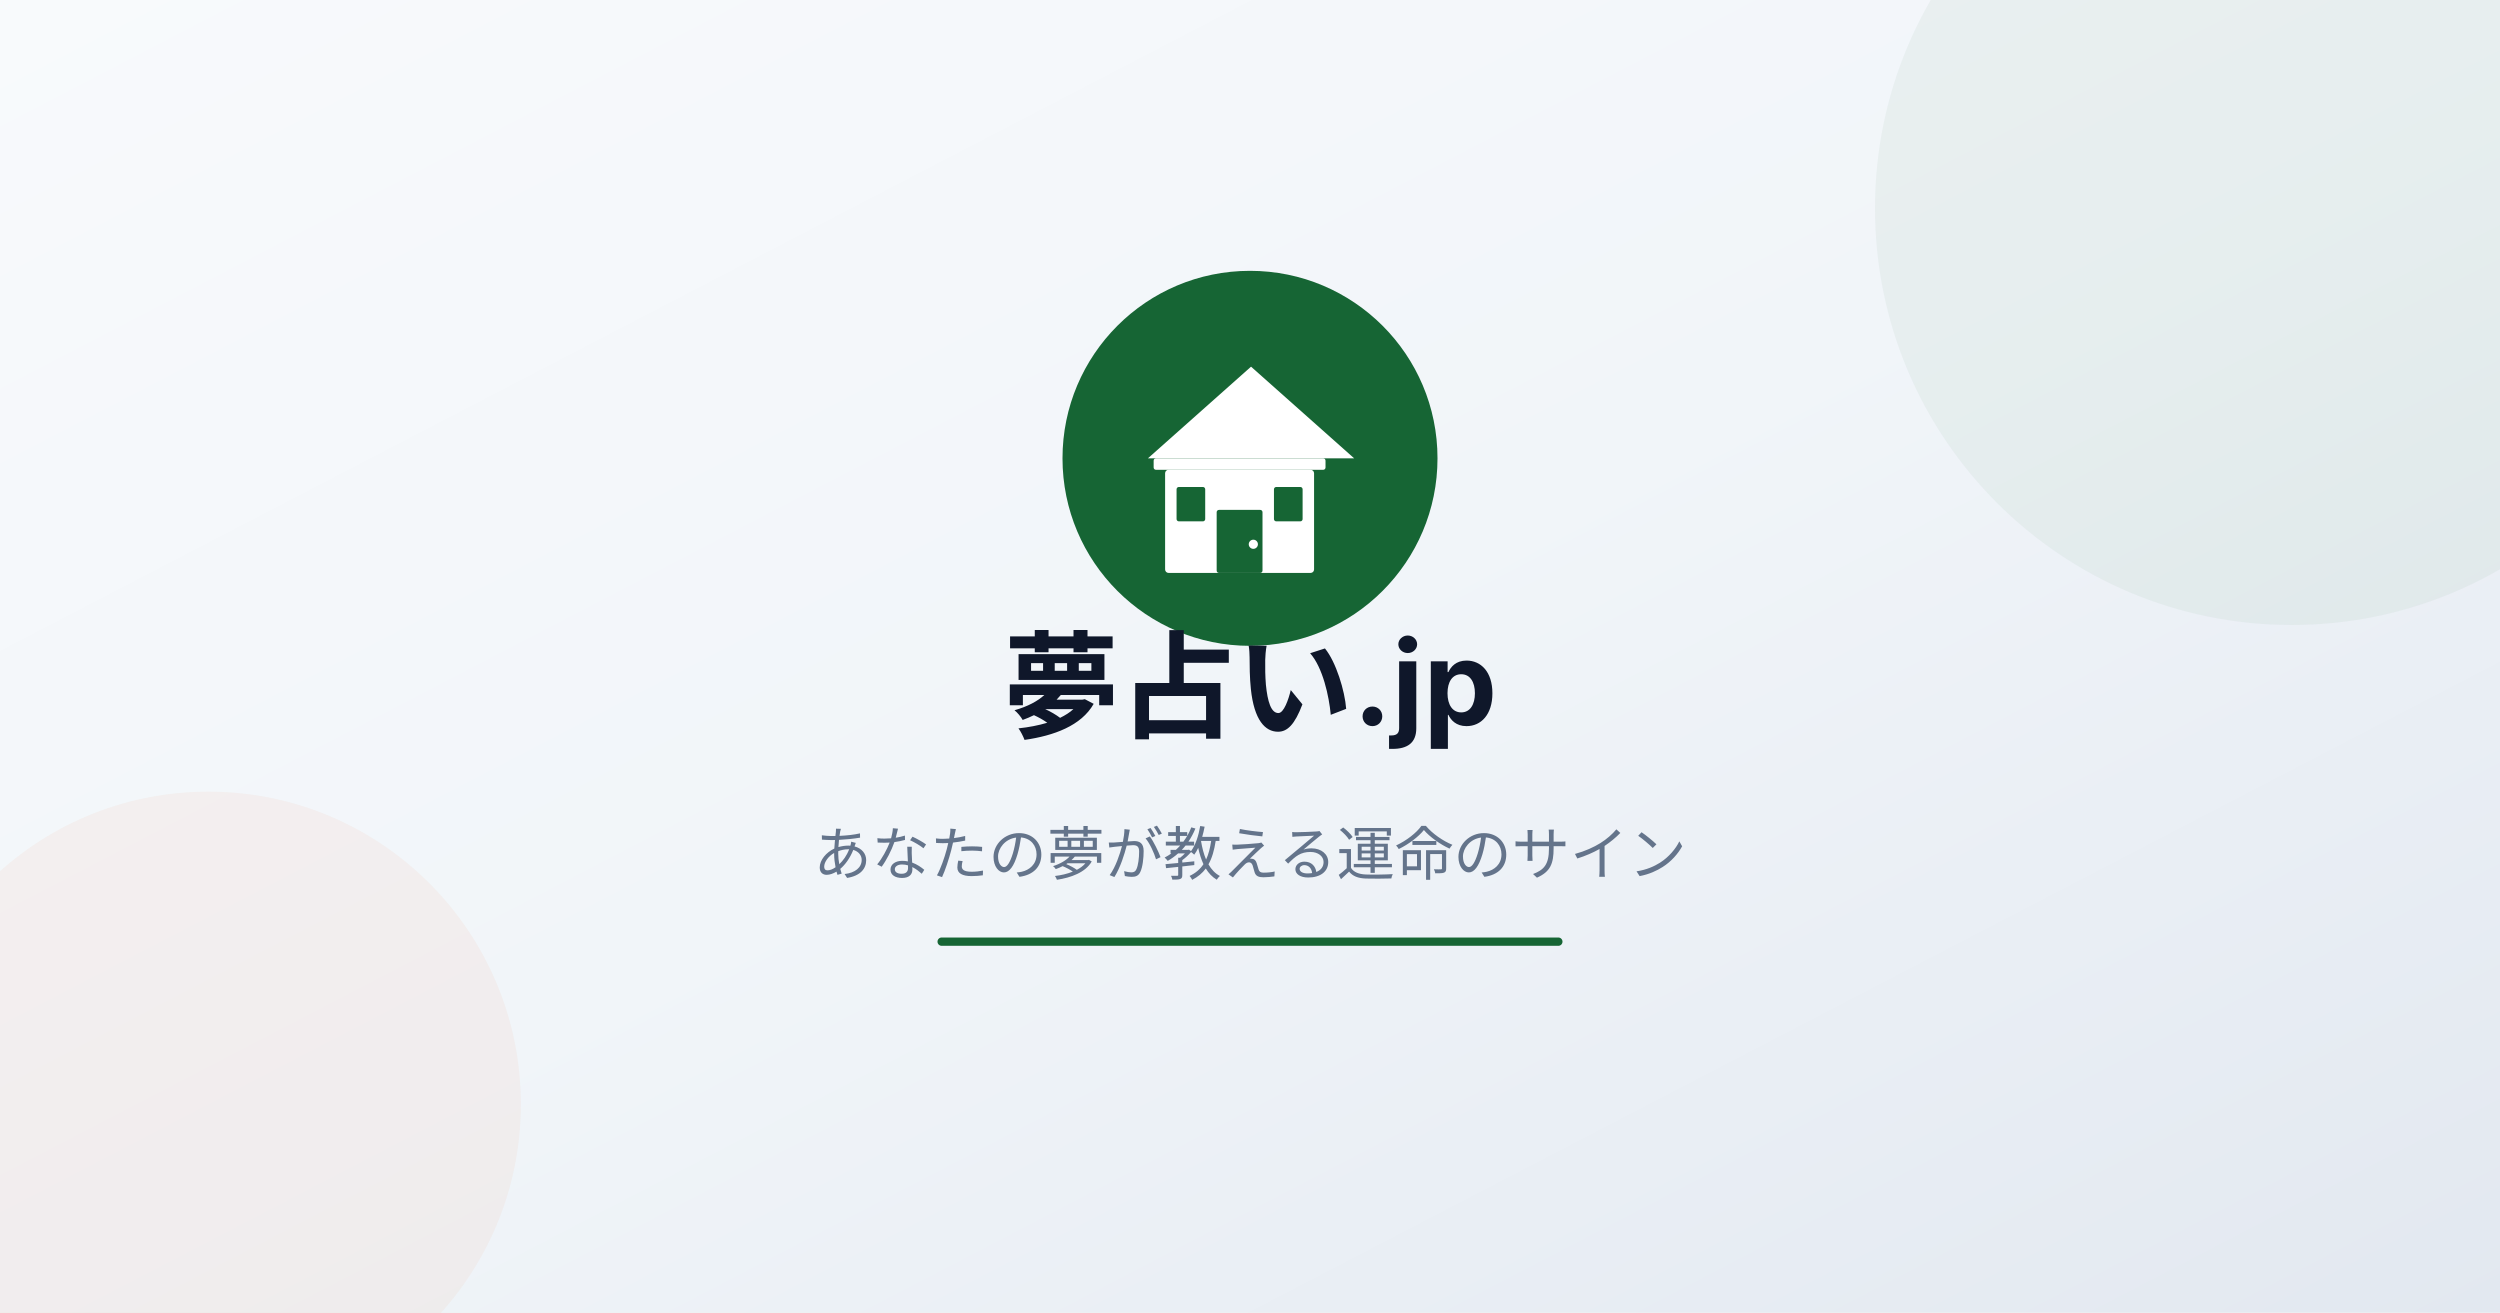
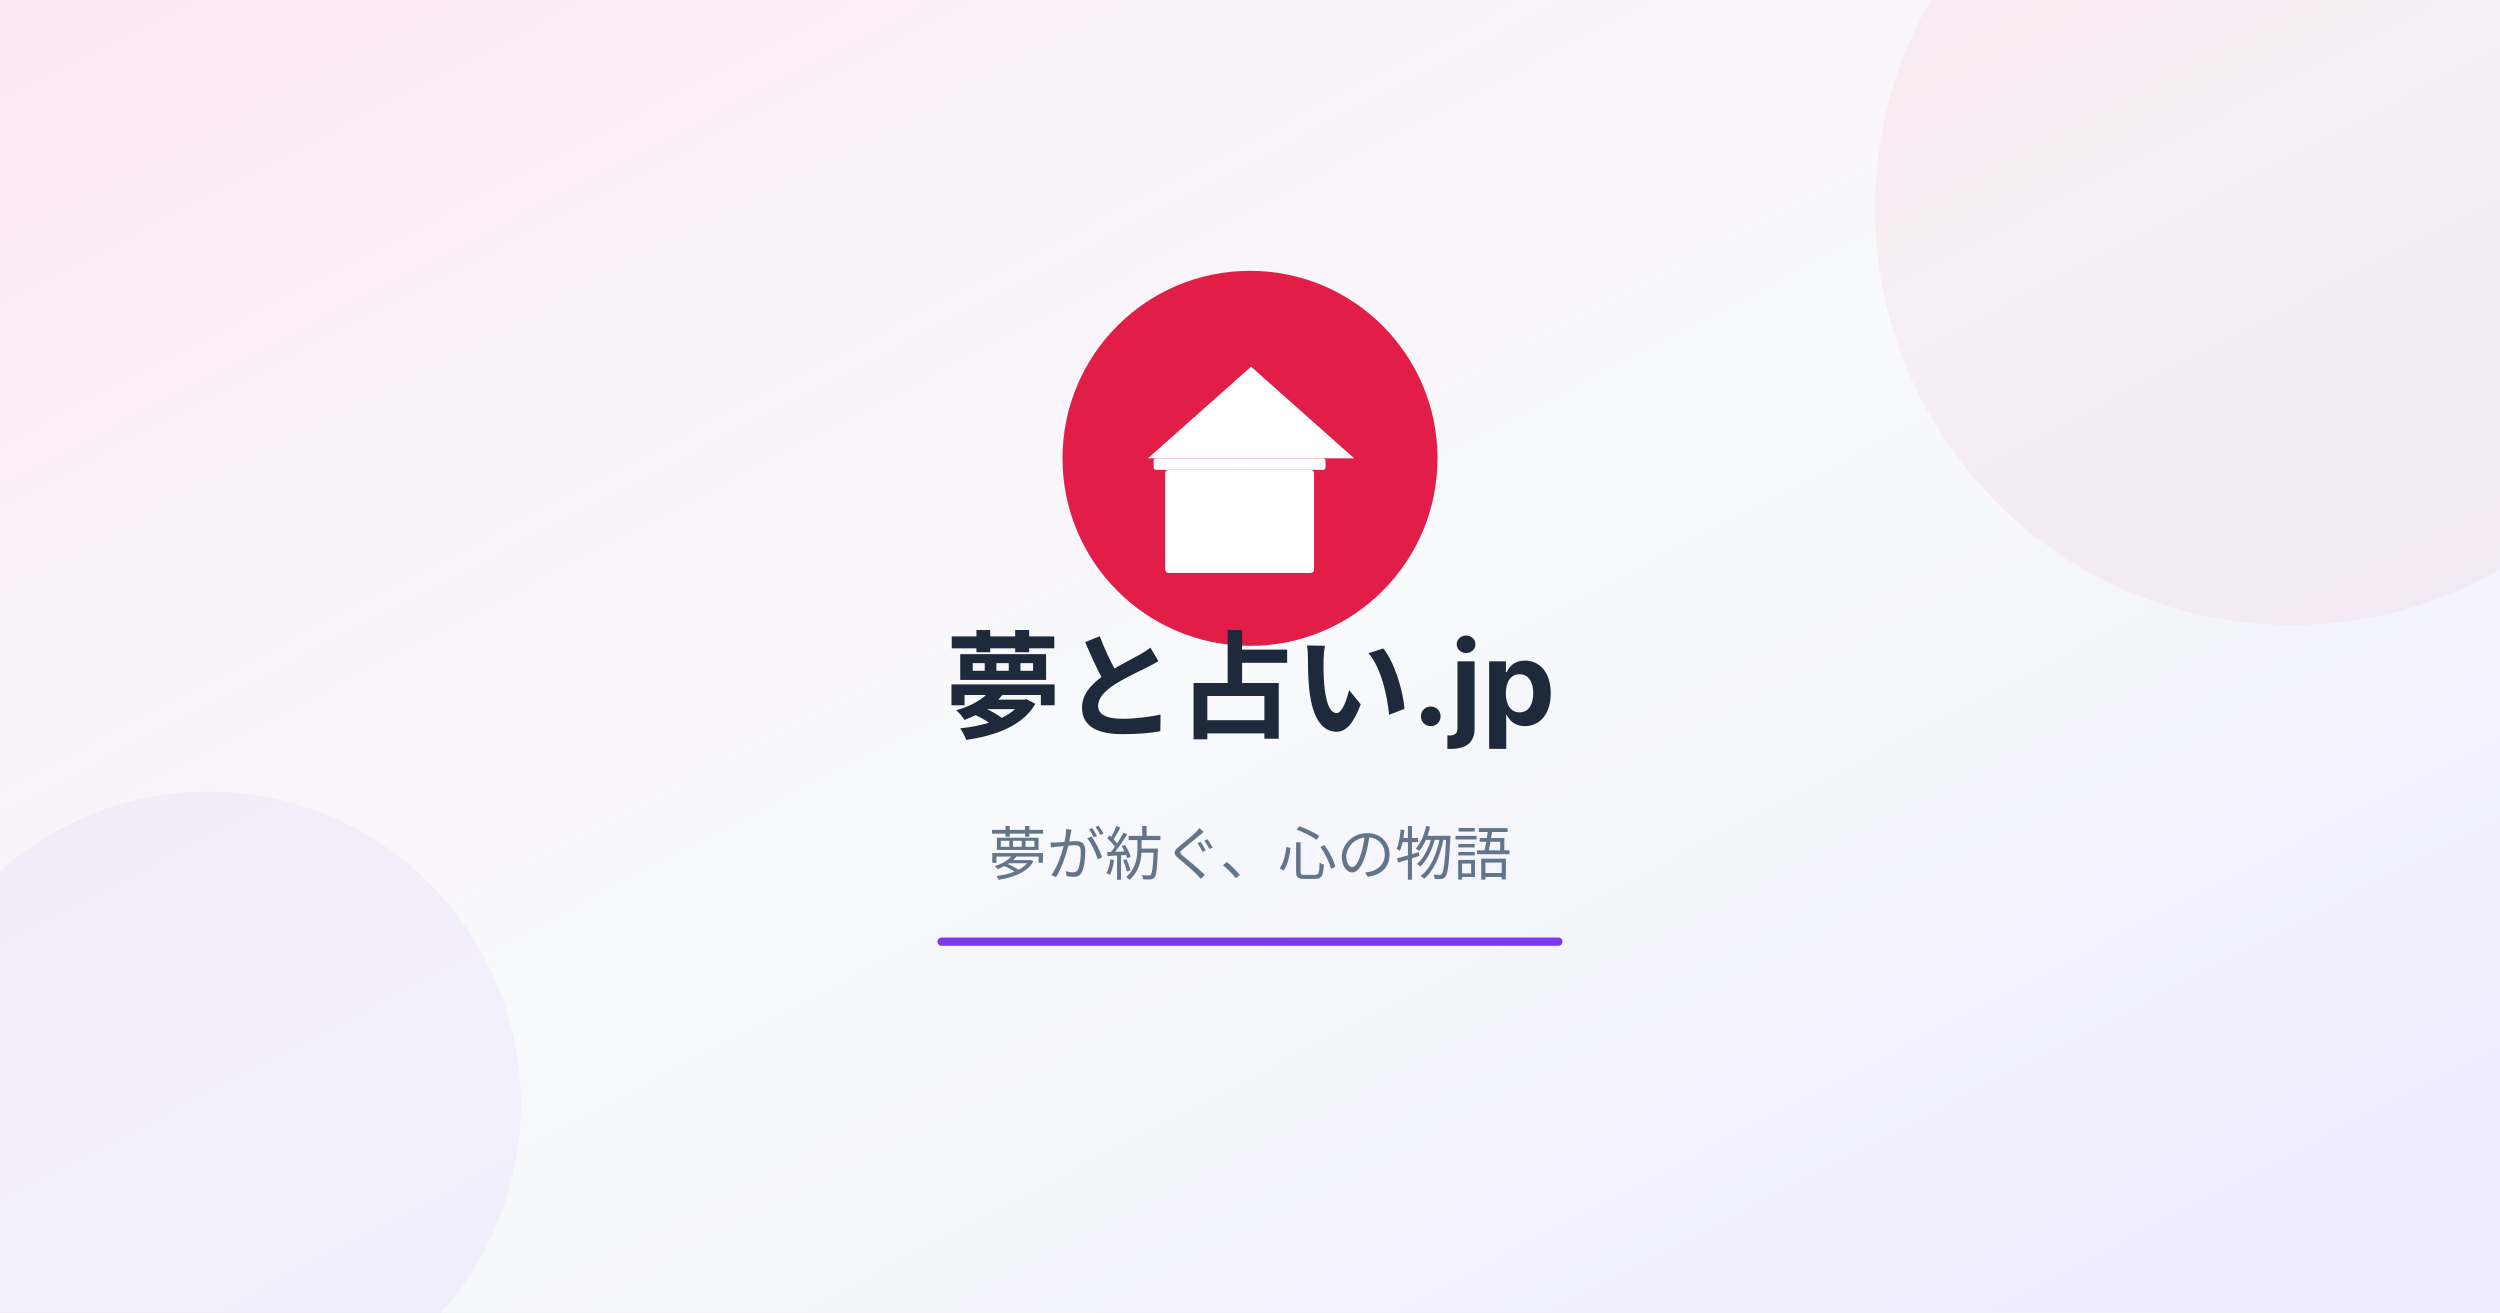
<svg xmlns="http://www.w3.org/2000/svg" width="1200" height="630" viewBox="0 0 1200 630" fill="none">
  <defs>
    <linearGradient id="bg" x1="0%" y1="0%" x2="100%" y2="100%">
-       <stop offset="0%" style="stop-color:#f8fafc" />
-       <stop offset="50%" style="stop-color:#f1f5f9" />
-       <stop offset="100%" style="stop-color:#e2e8f0" />
+       <stop offset="0%" style="stop-color:#fce7f3" />
+       <stop offset="50%" style="stop-color:#f8fafc" />
+       <stop offset="100%" style="stop-color:#ede9fe" />
    </linearGradient>
  </defs>
  <rect width="1200" height="630" fill="url(#bg)" />
-   <circle cx="1100" cy="100" r="200" fill="#166534" opacity="0.05" />
-   <circle cx="100" cy="530" r="150" fill="#ea580c" opacity="0.05" />
+   <circle cx="1100" cy="100" r="200" fill="#e11d48" opacity="0.05" />
+   <circle cx="100" cy="530" r="150" fill="#7c3aed" opacity="0.05" />
  <g transform="translate(500, 120)">
-     <circle cx="100" cy="100" r="90" fill="#166534" />
+     <circle cx="100" cy="100" r="90" fill="#e11d48" />
    <g fill="white" transform="translate(40, 45) scale(0.55)">
      <path d="M110 20 L200 100 L20 100 Z" />
      <rect x="25" y="100" width="150" height="10" rx="2" />
      <rect x="35" y="110" width="130" height="90" rx="3" />
-       <rect x="80" y="145" width="40" height="55" rx="2" fill="#166534" />
-       <circle cx="112" cy="175" r="4" fill="white" />
-       <rect x="45" y="125" width="25" height="30" rx="2" fill="#166534" />
-       <rect x="130" y="125" width="25" height="30" rx="2" fill="#166534" />
+       <circle cx="100" cy="140" r="30" fill="white" opacity="0.8" />
    </g>
  </g>
-   <text x="600" y="350" text-anchor="middle" font-family="system-ui, -apple-system, sans-serif" font-size="56" font-weight="bold" fill="#0f172a">
-     夢占い.jp
+   <text x="600" y="350" text-anchor="middle" font-family="system-ui, -apple-system, sans-serif" font-size="56" font-weight="bold" fill="#1e293b">
+     夢と占い.jp
  </text>
  <text x="600" y="420" text-anchor="middle" font-family="system-ui, -apple-system, sans-serif" font-size="28" fill="#64748b">
-     あなたの夢が教える運命のサイン
+     夢が紡ぐ、心の物語
  </text>
-   <rect x="450" y="450" width="300" height="4" rx="2" fill="#166534" />
+   <rect x="450" y="450" width="300" height="4" rx="2" fill="#7c3aed" />
</svg>
